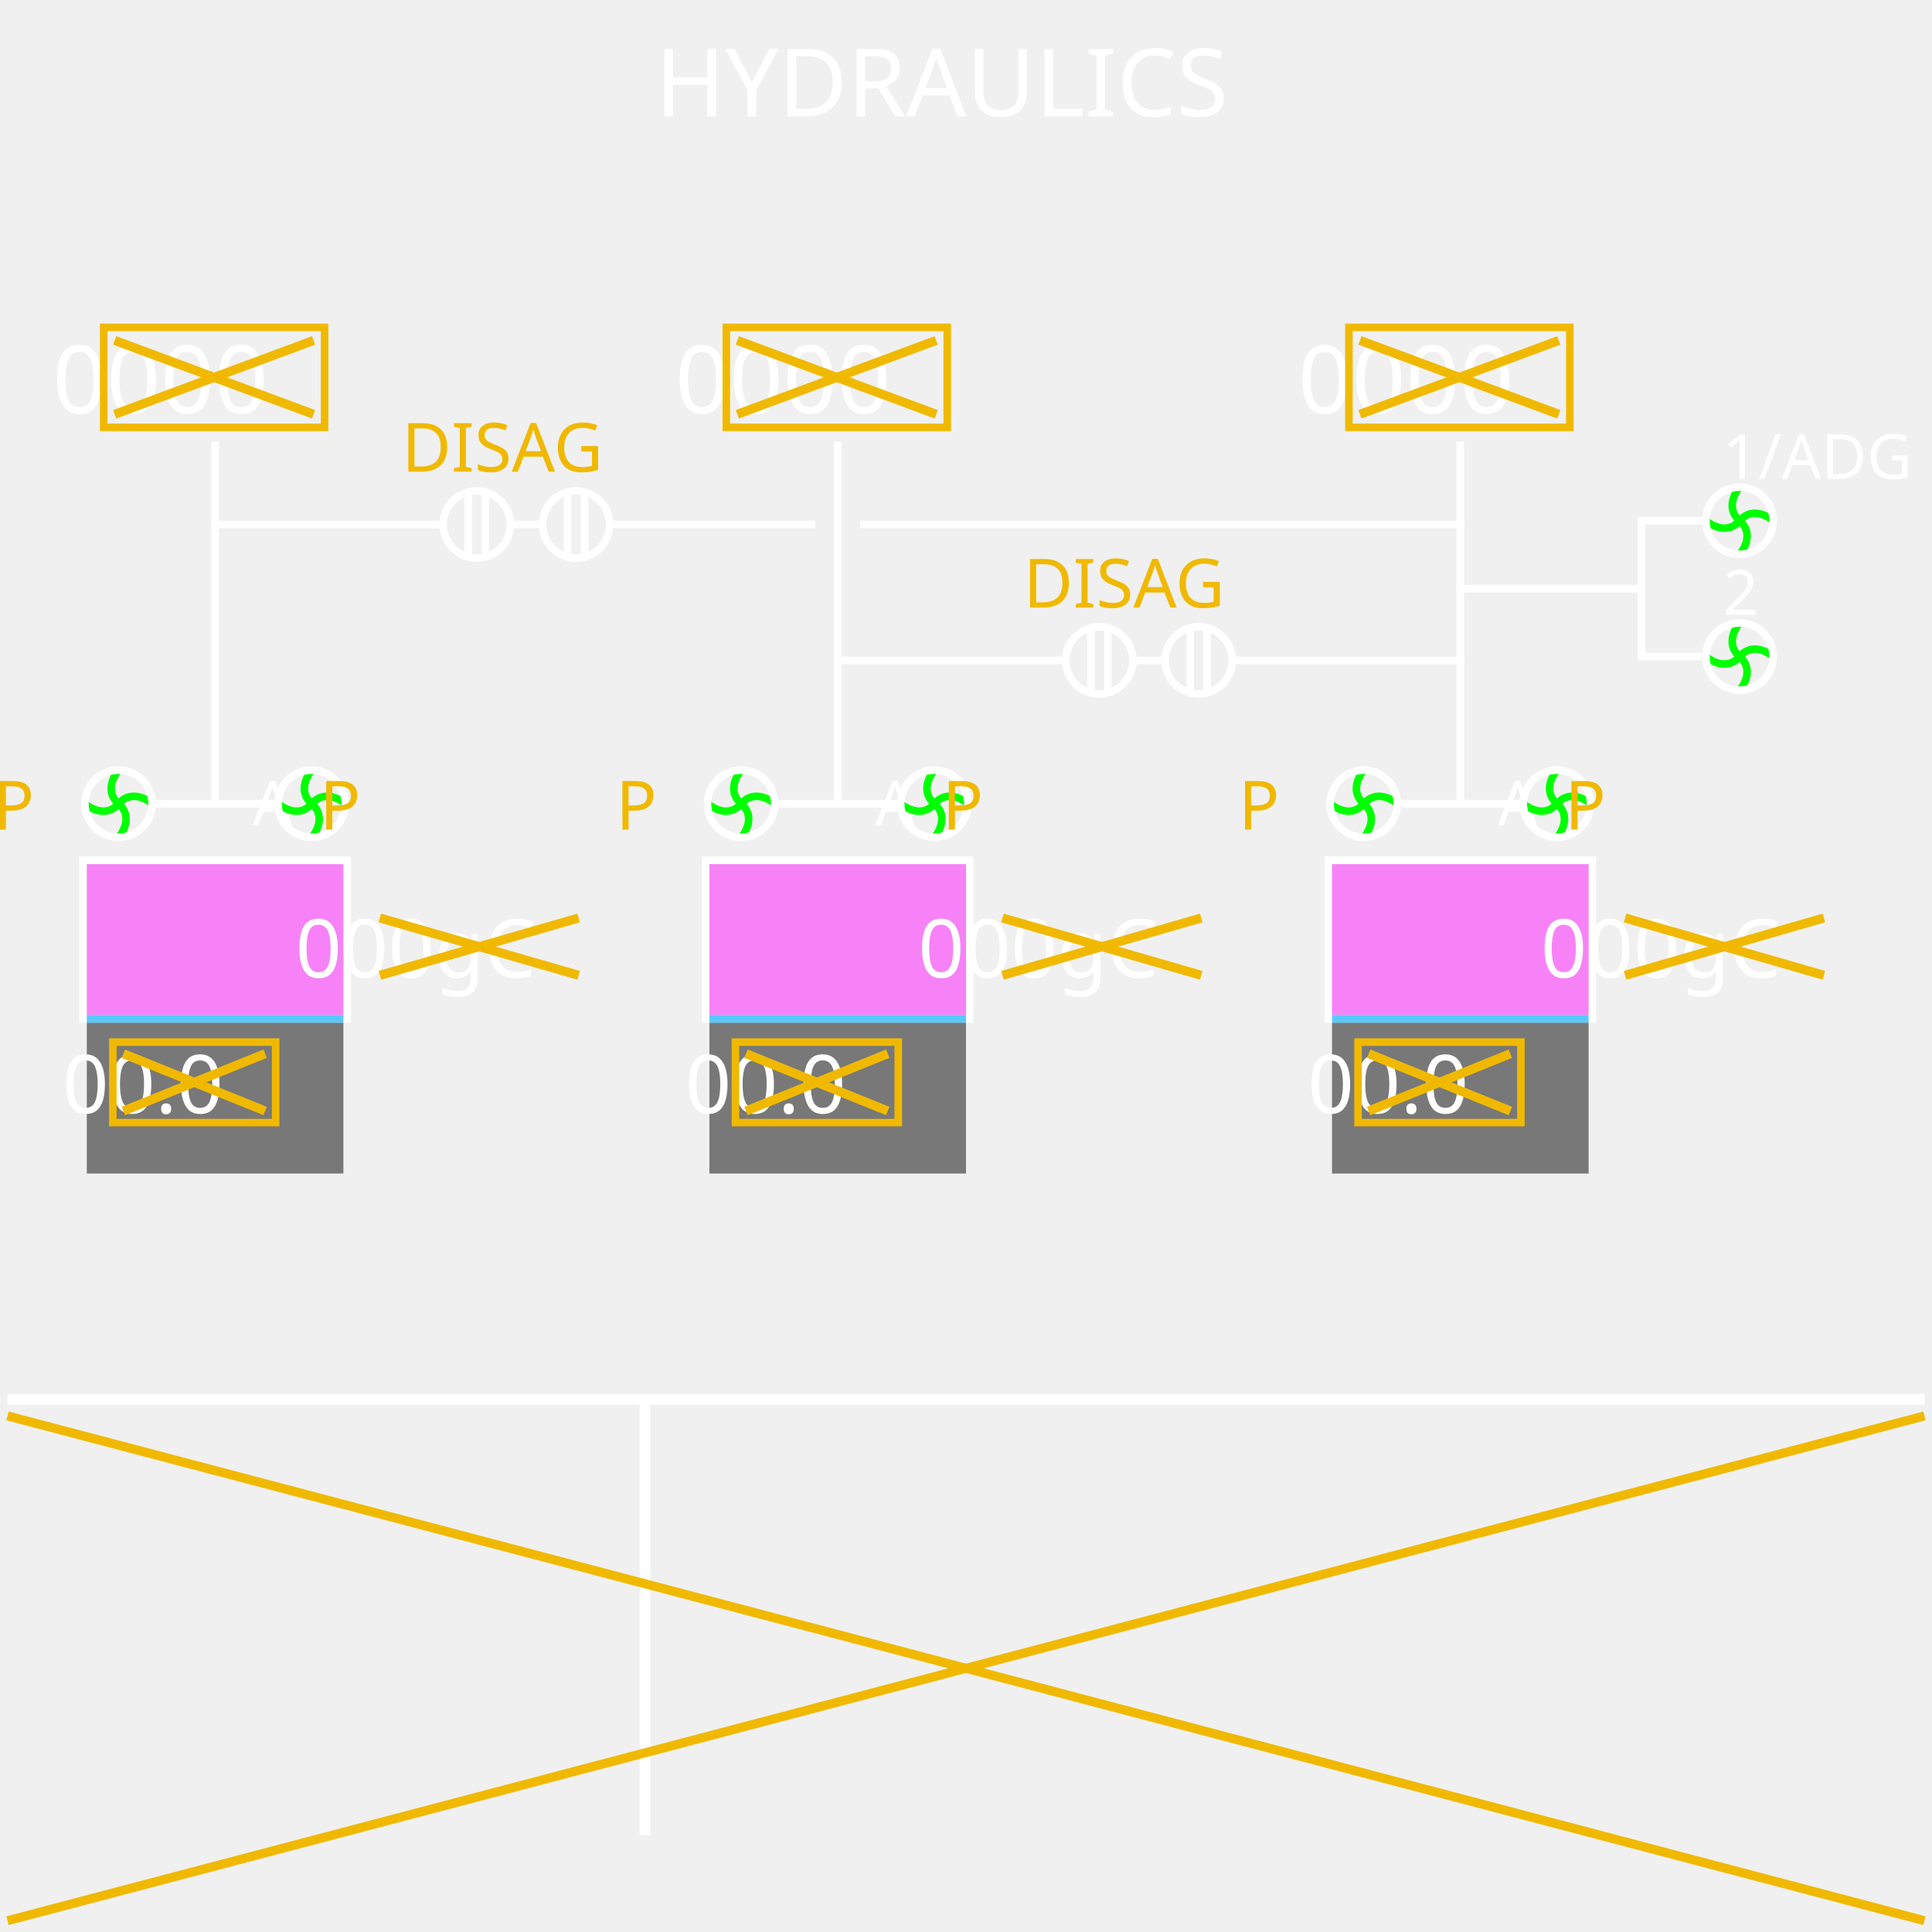
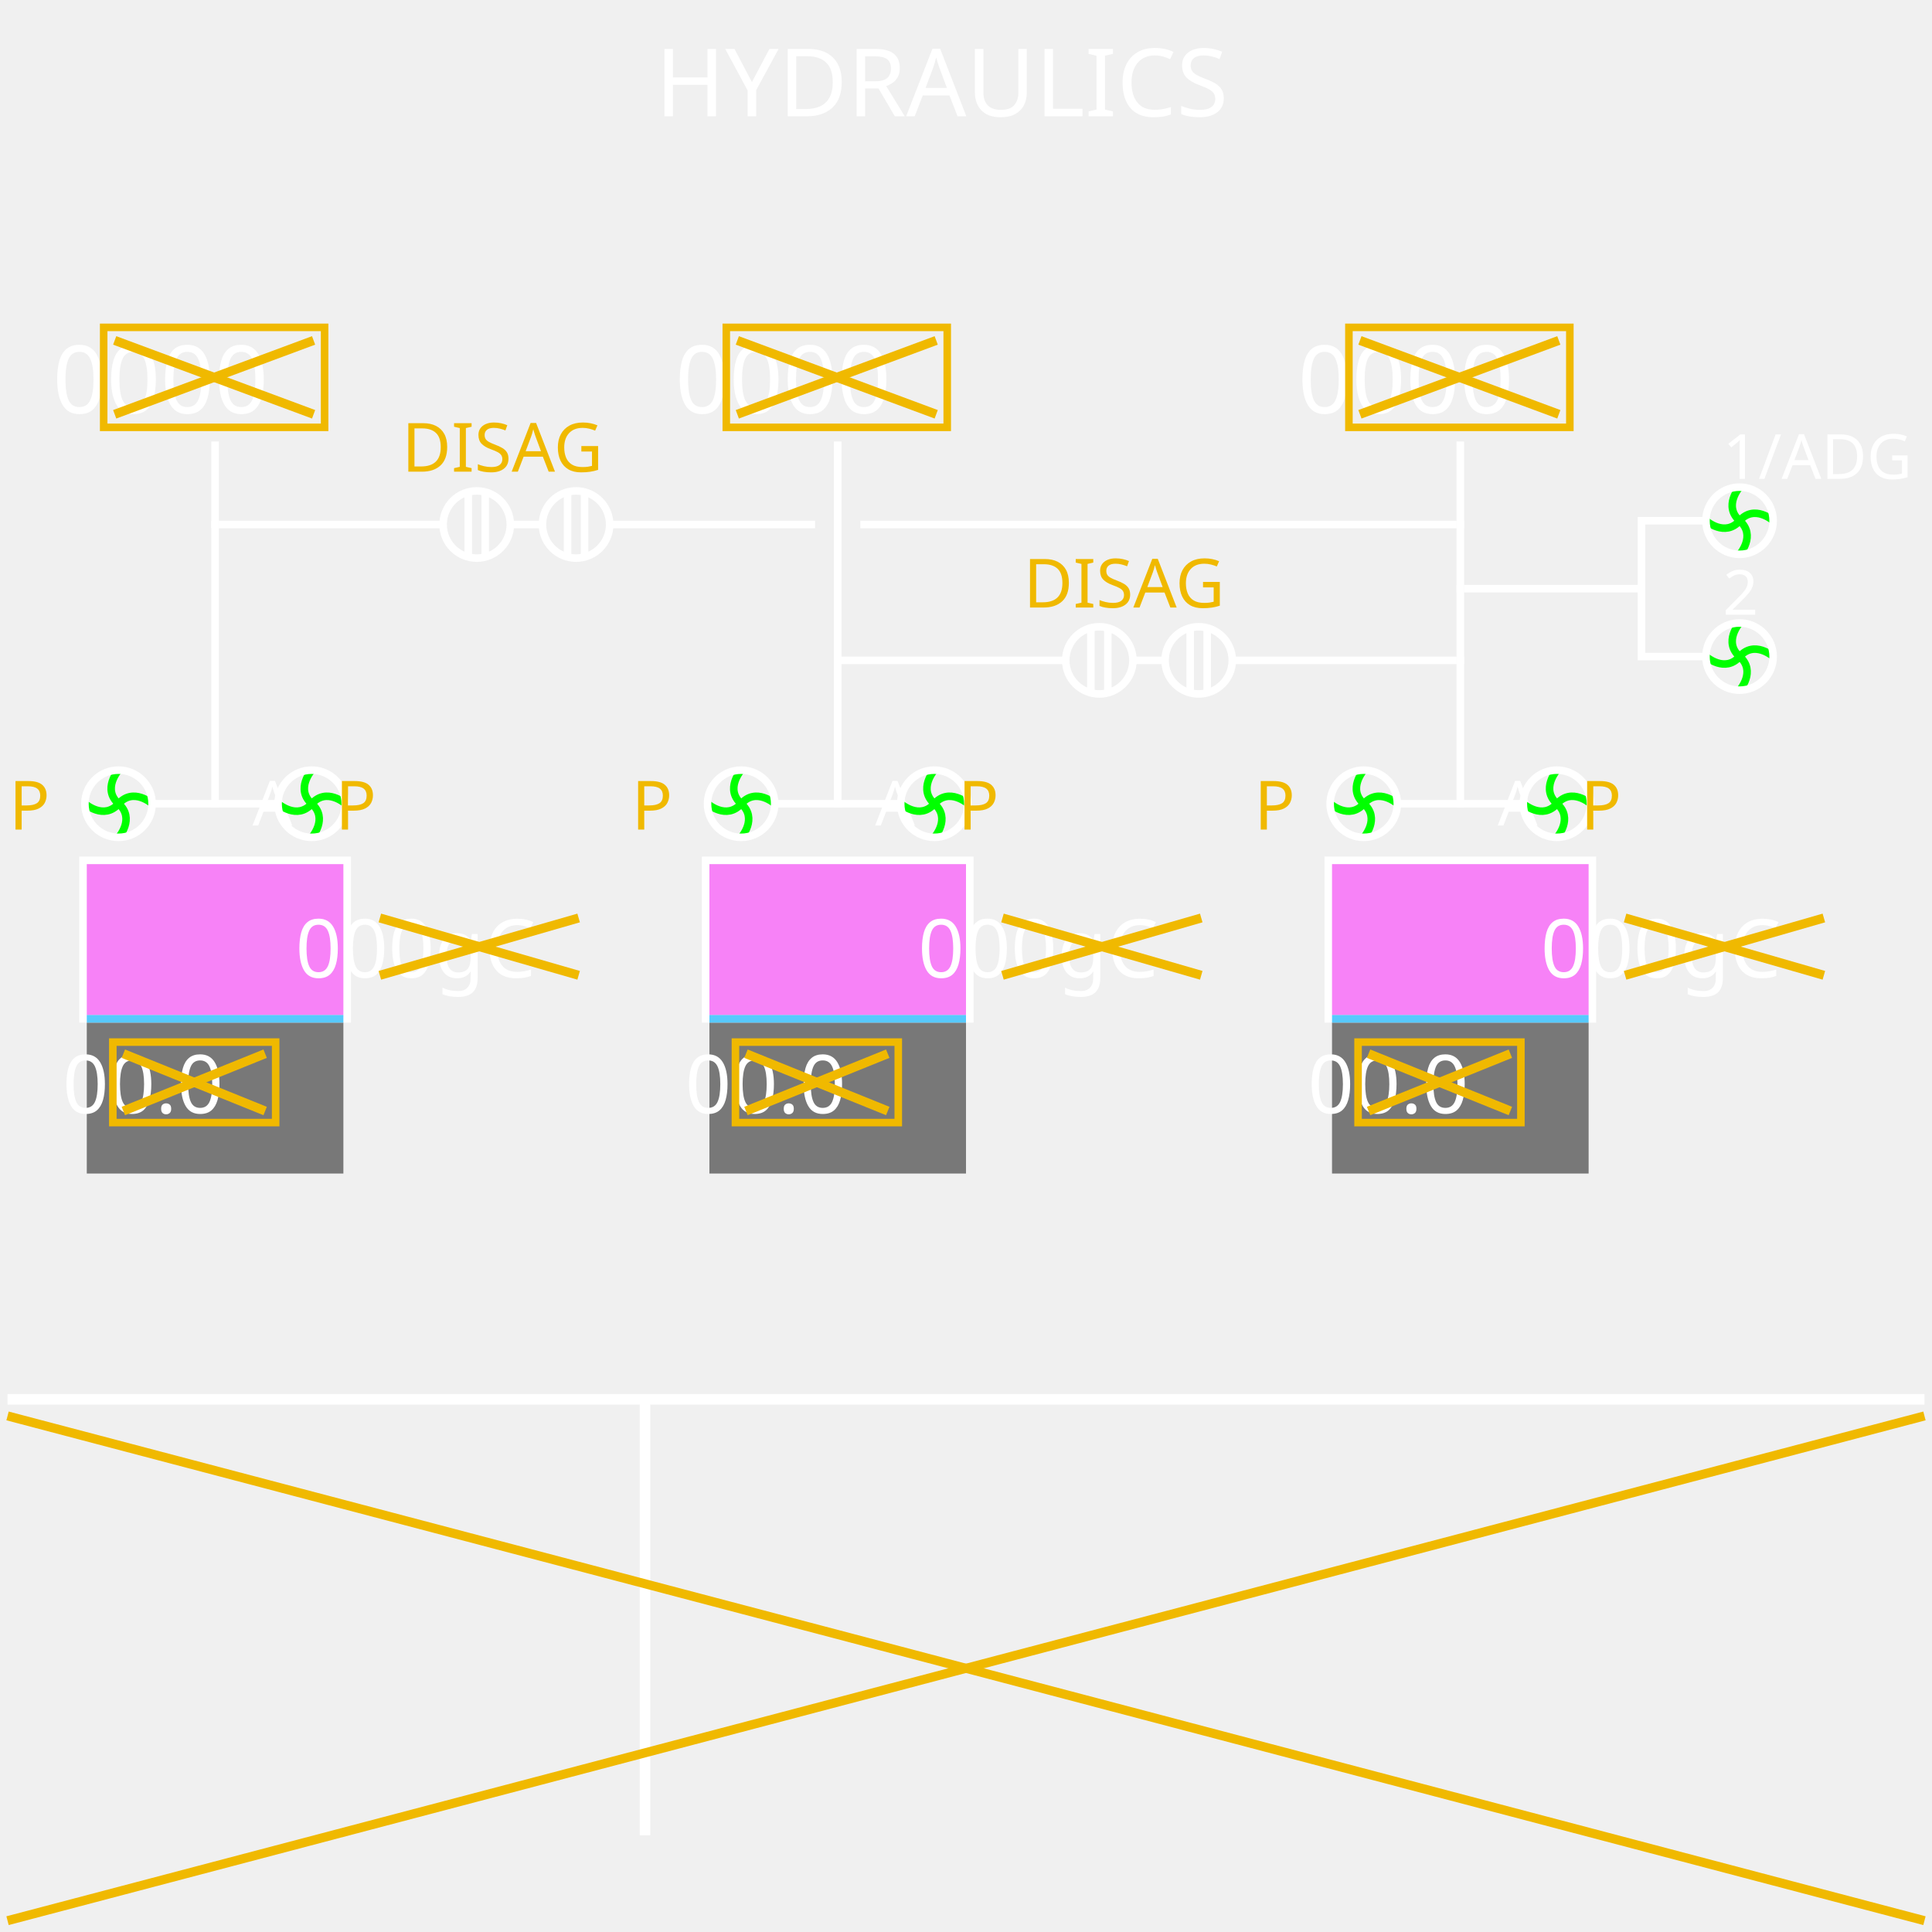
<svg xmlns="http://www.w3.org/2000/svg" width="1024pt" height="1024pt" viewBox="0 0 1024 1024" version="1.1" id="svg2">
  <defs id="defs373">
    <pattern y="0" x="0" height="6" width="6" patternUnits="userSpaceOnUse" id="EMFhbasepattern" />
  </defs>
  <path style="opacity:1;fill:#787878;fill-opacity:1;stroke:none;stroke-width:4;stroke-linecap:square;stroke-miterlimit:4;stroke-dasharray:none;stroke-opacity:1" d="m 46,538 136,0 0,84 -136,0 z" id="Sys1_qty_bar" />
  <path id="Sys2_qty_bar" d="m 376,538 136,0 0,84 -136,0 z" style="opacity:1;fill:#787878;fill-opacity:1;stroke:none;stroke-width:4;stroke-linecap:square;stroke-miterlimit:4;stroke-dasharray:none;stroke-opacity:1" />
  <path style="opacity:1;fill:#787878;fill-opacity:1;stroke:none;stroke-width:4;stroke-linecap:square;stroke-miterlimit:4;stroke-dasharray:none;stroke-opacity:1" d="m 706,538 136,0 0,84 -136,0 z" id="Sys3_qty_bar" />
  <text xml:space="preserve" style="font-style:normal;font-weight:normal;font-size:32px;line-height:125%;font-family:sans-serif;text-align:center;letter-spacing:0px;word-spacing:0px;text-anchor:middle;fill:#000000;fill-opacity:1;stroke:none;stroke-width:1px;stroke-linecap:butt;stroke-linejoin:miter;stroke-opacity:1" x="511.634" y="61.639" id="text4141">
    <tspan id="tspan4143" x="511.634" y="61.639" style="font-style:normal;font-variant:normal;font-weight:normal;font-stretch:normal;font-size:50px;font-family:MD11DU;-inkscape-font-specification:MD11DU;text-align:center;text-anchor:middle;fill:#ffffff">HYDRAULICS</tspan>
  </text>
  <g id="g4315">
    <rect y="741.088" x="6.215" height="1.17" width="1011.57" id="rect4387" style="color:#000000;clip-rule:nonzero;display:inline;overflow:visible;visibility:visible;opacity:1;isolation:auto;mix-blend-mode:normal;color-interpolation:sRGB;color-interpolation-filters:linearRGB;solid-color:#000000;solid-opacity:1;fill:#ffffff;fill-opacity:1;fill-rule:nonzero;stroke:#ffffff;stroke-width:4.43;stroke-linecap:butt;stroke-linejoin:miter;stroke-miterlimit:4;stroke-dasharray:none;stroke-dashoffset:0;stroke-opacity:1;color-rendering:auto;image-rendering:auto;shape-rendering:auto;text-rendering:auto;enable-background:accumulate" />
    <rect transform="matrix(0,1,-1,0,0,0)" style="color:#000000;clip-rule:nonzero;display:inline;overflow:visible;visibility:visible;opacity:1;isolation:auto;mix-blend-mode:normal;color-interpolation:sRGB;color-interpolation-filters:linearRGB;solid-color:#000000;solid-opacity:1;fill:#ffffff;fill-opacity:1;fill-rule:nonzero;stroke:#ffffff;stroke-width:4.577;stroke-linecap:butt;stroke-linejoin:miter;stroke-miterlimit:4;stroke-dasharray:none;stroke-dashoffset:0;stroke-opacity:1;color-rendering:auto;image-rendering:auto;shape-rendering:auto;text-rendering:auto;enable-background:accumulate" id="rect4389" width="226.415" height="1.023" x="744.048" y="-342.387" />
  </g>
  <g style="stroke-width:1.332;stroke-miterlimit:4;stroke-dasharray:none" transform="matrix(0,3.602742,-3.602742,0,2680.001,-2561.449)" id="Alert_error">
    <path style="fill:none;fill-opacity:1;stroke:#f0b900;stroke-width:1.332;stroke-linecap:butt;stroke-linejoin:miter;stroke-miterlimit:4;stroke-dasharray:none;stroke-opacity:1" d="M 993.535,742.768 919.278,460.76" id="path4573-1" />
    <path id="path4575-8" d="M 919.278,742.768 993.535,460.76" style="fill:none;fill-opacity:1;stroke:#f0b900;stroke-width:1.332;stroke-linecap:butt;stroke-linejoin:miter;stroke-miterlimit:4;stroke-dasharray:none;stroke-opacity:1" />
  </g>
  <text id="Sys1_psi" y="219" x="167.211" style="font-style:normal;font-weight:normal;font-size:32px;line-height:125%;font-family:sans-serif;text-align:end;letter-spacing:0px;word-spacing:0px;text-anchor:end;fill:#000000;fill-opacity:1;stroke:none;stroke-width:1px;stroke-linecap:butt;stroke-linejoin:miter;stroke-opacity:1" xml:space="preserve">
    <tspan style="font-style:normal;font-variant:normal;font-weight:normal;font-stretch:normal;font-size:50px;font-family:MD11DU;-inkscape-font-specification:MD11DU;text-align:end;text-anchor:end;fill:#ffffff" y="219" x="167.211" id="tspan4364">0000</tspan>
  </text>
  <g id="Sys1_psi_error" transform="matrix(0,2.512933,-2.512933,0,1597.129,-2187.673)" style="stroke-width:1.91;stroke-miterlimit:4;stroke-dasharray:none">
    <path id="path4280" d="M 957.947,611.372 942.366,569.422" style="fill:none;fill-opacity:1;stroke:#f0b900;stroke-width:1.91;stroke-linecap:butt;stroke-linejoin:miter;stroke-miterlimit:4;stroke-dasharray:none;stroke-opacity:1" />
    <path style="fill:none;fill-opacity:1;stroke:#f0b900;stroke-width:1.91;stroke-linecap:butt;stroke-linejoin:miter;stroke-miterlimit:4;stroke-dasharray:none;stroke-opacity:1" d="m 942.366,611.372 15.581,-41.95" id="path4282" />
  </g>
  <path style="opacity:1;fill:none;fill-opacity:0;stroke:#f0b900;stroke-width:4;stroke-linecap:square;stroke-miterlimit:4;stroke-dasharray:none;stroke-opacity:1" d="m 54.95,173.512 117.1,0 0,52.988 -117.1,0 z" id="Sys1_psi_box" />
  <path id="Sys1PumpL_line" d="m 82,426 32,0" style="fill:none;fill-rule:evenodd;stroke:#ffffff;stroke-width:4;stroke-linecap:square;stroke-linejoin:miter;stroke-miterlimit:4;stroke-dasharray:none;stroke-opacity:1" />
  <path style="fill:none;fill-rule:evenodd;stroke:#ffffff;stroke-width:4;stroke-linecap:square;stroke-linejoin:miter;stroke-miterlimit:4;stroke-dasharray:none;stroke-opacity:1" d="m 114,426 32,0" id="Sys1PumpR_line" />
  <path style="fill:none;fill-rule:evenodd;stroke:#ffffff;stroke-width:4;stroke-linecap:square;stroke-linejoin:miter;stroke-miterlimit:4;stroke-dasharray:none;stroke-opacity:1" d="m 114,278 0,148" id="Sys1_line2" />
  <path id="Sys1_line" d="m 114,236 0,42" style="fill:none;fill-rule:evenodd;stroke:#ffffff;stroke-width:4;stroke-linecap:square;stroke-linejoin:miter;stroke-miterlimit:4;stroke-dasharray:none;stroke-opacity:1" />
  <g id="g4293" transform="translate(1,0)">
    <path d="m 79.675,426 c 0,0 -10.032,-8.901 -17.808,0 -7.777,8.901 -17.808,0 -17.808,0 m 17.808,-17.808 c 0,0 -8.901,10.032 0,17.808 8.901,7.777 0,17.808 0,17.808" style="fill:none;fill-rule:evenodd;stroke:#00ff00;stroke-width:4;stroke-linecap:butt;stroke-linejoin:miter;stroke-miterlimit:4;stroke-dasharray:none;stroke-opacity:1" id="Sys1PumpL_imp" />
    <path id="Sys1PumpL_circle" d="m 79.617,426 c 10e-7,9.835 -7.973,17.808 -17.808,17.808 -9.835,0 -17.809,-7.973 -17.809,-17.808 -10e-7,-9.835 7.973,-17.809 17.809,-17.809 9.835,0 17.808,7.973 17.808,17.809 z" style="opacity:1;fill:none;fill-opacity:1;stroke:#ffffff;stroke-width:4;stroke-linecap:square;stroke-miterlimit:4;stroke-dasharray:none;stroke-opacity:1" />
  </g>
  <g id="g4285" transform="translate(1,0)">
    <text xml:space="preserve" style="font-style:normal;font-weight:normal;font-size:32px;line-height:125%;font-family:sans-serif;text-align:center;letter-spacing:0px;word-spacing:0px;text-anchor:middle;fill:#000000;fill-opacity:1;stroke:none;stroke-width:1px;stroke-linecap:butt;stroke-linejoin:miter;stroke-opacity:1" x="164.189" y="437.536" id="Sys1PumpR_auto">
      <tspan id="tspan4423" x="164.189" y="437.536" style="font-style:normal;font-variant:normal;font-weight:normal;font-stretch:normal;font-size:33px;font-family:MD11DU;-inkscape-font-specification:MD11DU;text-align:center;text-anchor:middle;fill:#ffffff">A</tspan>
    </text>
    <path id="Sys1PumpR_imp" style="fill:none;fill-rule:evenodd;stroke:#00ff00;stroke-width:4;stroke-linecap:butt;stroke-linejoin:miter;stroke-miterlimit:4;stroke-dasharray:none;stroke-opacity:1" d="m 182.058,426 c 0,0 -10.032,-8.901 -17.808,0 -7.777,8.901 -17.808,0 -17.808,0 m 17.808,-17.808 c 0,0 -8.901,10.032 0,17.808 8.901,7.777 0,17.808 0,17.808" />
    <path style="opacity:1;fill:none;fill-opacity:1;stroke:#ffffff;stroke-width:4;stroke-linecap:square;stroke-miterlimit:4;stroke-dasharray:none;stroke-opacity:1" d="m 182,426 c 0,9.835 -7.973,17.808 -17.808,17.808 -9.835,0 -17.808,-7.973 -17.808,-17.808 0,-9.835 7.973,-17.809 17.808,-17.809 9.835,0 17.808,7.973 17.808,17.809 z" id="Sys1PumpR_circle" />
  </g>
-   <g id="g4294" transform="translate(1,0)">
-     <text xml:space="preserve" style="font-style:normal;font-weight:normal;font-size:32px;line-height:125%;font-family:sans-serif;text-align:center;letter-spacing:0px;word-spacing:0px;text-anchor:middle;fill:#f0b900;fill-opacity:1;stroke:none;stroke-width:1px;stroke-linecap:butt;stroke-linejoin:miter;stroke-opacity:1" x="27.104" y="439.684" id="Sys1PumpL_p">
-       <tspan id="tspan4271" x="27.104" y="439.684" style="font-style:normal;font-variant:normal;font-weight:normal;font-stretch:normal;font-size:36px;font-family:MD11DU;-inkscape-font-specification:MD11DU;text-align:center;text-anchor:middle;fill:#f0b900;fill-opacity:1">P</tspan>
-     </text>
-     <text id="Sys1PumpR_p" y="439.684" x="200.104" style="font-style:normal;font-weight:normal;font-size:32px;line-height:125%;font-family:sans-serif;text-align:center;letter-spacing:0px;word-spacing:0px;text-anchor:middle;fill:#f0b900;fill-opacity:1;stroke:none;stroke-width:1px;stroke-linecap:butt;stroke-linejoin:miter;stroke-opacity:1" xml:space="preserve">
-       <tspan style="font-style:normal;font-variant:normal;font-weight:normal;font-stretch:normal;font-size:36px;font-family:MD11DU;-inkscape-font-specification:MD11DU;text-align:center;text-anchor:middle;fill:#f0b900;fill-opacity:1" y="439.684" x="200.104" id="tspan4275">P</tspan>
-     </text>
-   </g>
+   <text id="Sys1PumpL_p" y="439.684" x="28.104" style="font-style:normal;font-weight:normal;font-size:32px;line-height:125%;font-family:sans-serif;text-align:center;letter-spacing:0px;word-spacing:0px;text-anchor:middle;fill:#f0b900;fill-opacity:1;stroke:none;stroke-width:1px;stroke-linecap:butt;stroke-linejoin:miter;stroke-opacity:1" xml:space="preserve">
+     <tspan style="font-style:normal;font-variant:normal;font-weight:normal;font-stretch:normal;font-size:36px;font-family:MD11DU;-inkscape-font-specification:MD11DU;text-align:center;text-anchor:middle;fill:#f0b900;fill-opacity:1" y="439.684" x="28.104" id="tspan4271">P</tspan>
+   </text>
+   <text xml:space="preserve" style="font-style:normal;font-weight:normal;font-size:32px;line-height:125%;font-family:sans-serif;text-align:center;letter-spacing:0px;word-spacing:0px;text-anchor:middle;fill:#f0b900;fill-opacity:1;stroke:none;stroke-width:1px;stroke-linecap:butt;stroke-linejoin:miter;stroke-opacity:1" x="201.104" y="439.684" id="Sys1PumpR_p">
+     <tspan id="tspan4275" x="201.104" y="439.684" style="font-style:normal;font-variant:normal;font-weight:normal;font-stretch:normal;font-size:36px;font-family:MD11DU;-inkscape-font-specification:MD11DU;text-align:center;text-anchor:middle;fill:#f0b900;fill-opacity:1">P</tspan>
+   </text>
  <rect style="opacity:0.46;fill:#ff00ff;fill-opacity:1;stroke:none;stroke-width:0.934;stroke-linecap:butt;stroke-linejoin:miter;stroke-miterlimit:4;stroke-dasharray:none;stroke-opacity:1" id="Sys1_qty_bar_clip" width="84" height="140" x="-540" y="44" transform="matrix(0,-1,1,0,0,0)" />
  <path style="opacity:1;fill:none;fill-opacity:1;stroke:#ffffff;stroke-width:4;stroke-linecap:square;stroke-miterlimit:4;stroke-dasharray:none;stroke-opacity:1" d="m 44,456 140,0 0,84 -140,0 z" id="Sys1_qty_bar_box" />
  <path style="fill:none;fill-rule:evenodd;stroke:#57c9fd;stroke-width:4;stroke-linecap:butt;stroke-linejoin:miter;stroke-miterlimit:4;stroke-dasharray:none;stroke-opacity:1" d="m 46,540 136,0" id="Sys1_qty_line" />
  <text xml:space="preserve" style="font-style:normal;font-weight:normal;font-size:32px;line-height:125%;font-family:sans-serif;text-align:end;letter-spacing:0px;word-spacing:0px;text-anchor:end;fill:#000000;fill-opacity:1;stroke:none;stroke-width:1px;stroke-linecap:butt;stroke-linejoin:miter;stroke-opacity:1" x="143.391" y="590" id="Sys1_qty">
    <tspan id="tspan4490" x="143.391" y="590" style="font-style:normal;font-variant:normal;font-weight:normal;font-stretch:normal;font-size:43px;font-family:MD11DU;-inkscape-font-specification:MD11DU;text-align:end;text-anchor:end;fill:#ffffff">00.0</tspan>
  </text>
  <g style="stroke-width:1.91;stroke-miterlimit:4;stroke-dasharray:none" transform="matrix(0,2.512933,-2.512933,0,1586.581,-1814.014)" id="Sys1_qty_error">
    <path style="fill:none;fill-opacity:1;stroke:#f0b900;stroke-width:1.91;stroke-linecap:butt;stroke-linejoin:miter;stroke-miterlimit:4;stroke-dasharray:none;stroke-opacity:1" d="M 956.202,605.35 944.11,575.444" id="path4571" />
    <path id="path4574" d="m 944.11,605.35 12.092,-29.906" style="fill:none;fill-opacity:1;stroke:#f0b900;stroke-width:1.91;stroke-linecap:butt;stroke-linejoin:miter;stroke-miterlimit:4;stroke-dasharray:none;stroke-opacity:1" />
  </g>
  <path id="Sys1_qty_box" d="m 59.802,552.33 86.3,0 0,42.67 -86.3,0 z" style="opacity:1;fill:none;fill-opacity:0;stroke:#f0b900;stroke-width:4;stroke-linecap:square;stroke-miterlimit:4;stroke-dasharray:none;stroke-opacity:1" />
  <text id="Sys1_temp" y="518.078" x="308.937" style="font-style:normal;font-weight:normal;font-size:32px;line-height:125%;font-family:sans-serif;text-align:end;letter-spacing:0px;word-spacing:0px;text-anchor:end;fill:#000000;fill-opacity:1;stroke:none;stroke-width:1px;stroke-linecap:butt;stroke-linejoin:miter;stroke-opacity:1" xml:space="preserve">
    <tspan style="font-style:normal;font-variant:normal;font-weight:normal;font-stretch:normal;font-size:43px;font-family:MD11DU;-inkscape-font-specification:MD11DU;text-align:end;text-anchor:end;fill:#ffffff" y="518.078" x="308.937" id="tspan4513">000gC</tspan>
  </text>
  <g id="Sys1_temp_error" transform="matrix(0,2.512933,-2.512933,0,1722.539,-1885.941)" style="stroke-width:1.91;stroke-miterlimit:4;stroke-dasharray:none">
    <path id="path4262" d="M 956.202,605.35 944.11,563.426" style="fill:none;fill-opacity:1;stroke:#f0b900;stroke-width:1.91;stroke-linecap:butt;stroke-linejoin:miter;stroke-miterlimit:4;stroke-dasharray:none;stroke-opacity:1" />
    <path style="fill:none;fill-opacity:1;stroke:#f0b900;stroke-width:1.91;stroke-linecap:butt;stroke-linejoin:miter;stroke-miterlimit:4;stroke-dasharray:none;stroke-opacity:1" d="m 944.11,605.35 12.092,-41.924" id="path4264" />
  </g>
  <text xml:space="preserve" style="font-style:normal;font-weight:normal;font-size:32px;line-height:125%;font-family:sans-serif;text-align:end;letter-spacing:0px;word-spacing:0px;text-anchor:end;fill:#000000;fill-opacity:1;stroke:none;stroke-width:1px;stroke-linecap:butt;stroke-linejoin:miter;stroke-opacity:1" x="497.211" y="219" id="Sys2_psi">
    <tspan id="tspan4167" x="497.211" y="219" style="font-style:normal;font-variant:normal;font-weight:normal;font-stretch:normal;font-size:50px;font-family:MD11DU;-inkscape-font-specification:MD11DU;text-align:end;text-anchor:end;fill:#ffffff">0000</tspan>
  </text>
  <g style="stroke-width:1.91;stroke-miterlimit:4;stroke-dasharray:none" transform="matrix(0,2.512933,-2.512933,0,1927.129,-2187.673)" id="Sys2_psi_error">
    <path style="fill:none;fill-opacity:1;stroke:#f0b900;stroke-width:1.91;stroke-linecap:butt;stroke-linejoin:miter;stroke-miterlimit:4;stroke-dasharray:none;stroke-opacity:1" d="M 957.947,611.372 942.366,569.422" id="path4286" />
    <path id="path4288" d="m 942.366,611.372 15.581,-41.95" style="fill:none;fill-opacity:1;stroke:#f0b900;stroke-width:1.91;stroke-linecap:butt;stroke-linejoin:miter;stroke-miterlimit:4;stroke-dasharray:none;stroke-opacity:1" />
  </g>
  <path id="Sys2_psi_box" d="m 384.95,173.512 117.1,0 0,52.988 -117.1,0 z" style="opacity:1;fill:none;fill-opacity:0;stroke:#f0b900;stroke-width:4;stroke-linecap:square;stroke-miterlimit:4;stroke-dasharray:none;stroke-opacity:1" />
  <path style="fill:none;fill-rule:evenodd;stroke:#ffffff;stroke-width:4;stroke-linecap:square;stroke-linejoin:miter;stroke-miterlimit:4;stroke-dasharray:none;stroke-opacity:1" d="m 412,426 32,0" id="Sys2PumpL_line" />
  <path id="Sys2PumpR_line" d="m 444,426 32,0" style="fill:none;fill-rule:evenodd;stroke:#ffffff;stroke-width:4;stroke-linecap:square;stroke-linejoin:miter;stroke-miterlimit:4;stroke-dasharray:none;stroke-opacity:1" />
  <path style="fill:none;fill-rule:evenodd;stroke:#ffffff;stroke-width:4;stroke-linecap:square;stroke-linejoin:miter;stroke-miterlimit:4;stroke-dasharray:none;stroke-opacity:1" d="m 444,350 0,76" id="Sys2_line2" />
  <path id="Sys2_line" d="m 444,350 0,-114" style="fill:none;fill-rule:evenodd;stroke:#ffffff;stroke-width:4;stroke-linecap:square;stroke-linejoin:miter;stroke-miterlimit:4;stroke-dasharray:none;stroke-opacity:1" />
  <g id="g4277" transform="translate(2,0)">
    <path id="Sys2PumpL_imp" style="fill:none;fill-rule:evenodd;stroke:#00ff00;stroke-width:4;stroke-linecap:butt;stroke-linejoin:miter;stroke-miterlimit:4;stroke-dasharray:none;stroke-opacity:1" d="m 408.675,426 c 0,0 -10.032,-8.901 -17.808,0 -7.777,8.901 -17.808,0 -17.808,0 m 17.808,-17.808 c 0,0 -8.901,10.032 0,17.808 8.901,7.777 0,17.808 0,17.808" />
    <path style="opacity:1;fill:none;fill-opacity:1;stroke:#ffffff;stroke-width:4;stroke-linecap:square;stroke-miterlimit:4;stroke-dasharray:none;stroke-opacity:1" d="m 408.617,426 c 0,9.835 -7.973,17.808 -17.808,17.808 -9.835,0 -17.809,-7.973 -17.809,-17.808 0,-9.835 7.973,-17.809 17.809,-17.809 9.835,0 17.808,7.973 17.808,17.809 z" id="Sys2PumpL_circle" />
  </g>
  <g id="g4269" transform="translate(2,0)">
    <text id="Sys2PumpR_auto" y="437.536" x="493.189" style="font-style:normal;font-weight:normal;font-size:32px;line-height:125%;font-family:sans-serif;text-align:center;letter-spacing:0px;word-spacing:0px;text-anchor:middle;fill:#000000;fill-opacity:1;stroke:none;stroke-width:1px;stroke-linecap:butt;stroke-linejoin:miter;stroke-opacity:1" xml:space="preserve">
      <tspan style="font-style:normal;font-variant:normal;font-weight:normal;font-stretch:normal;font-size:33px;font-family:MD11DU;-inkscape-font-specification:MD11DU;text-align:center;text-anchor:middle;fill:#ffffff" y="437.536" x="493.189" id="tspan4183">A</tspan>
    </text>
    <path d="m 511.058,426 c 0,0 -10.032,-8.901 -17.808,0 -7.777,8.901 -17.808,0 -17.808,0 m 17.808,-17.808 c 0,0 -8.901,10.032 0,17.808 8.901,7.777 0,17.808 0,17.808" style="fill:none;fill-rule:evenodd;stroke:#00ff00;stroke-width:4;stroke-linecap:butt;stroke-linejoin:miter;stroke-miterlimit:4;stroke-dasharray:none;stroke-opacity:1" id="Sys2PumpR_imp" />
    <path id="Sys2PumpR_circle" d="m 511,426 c 0,9.835 -7.973,17.808 -17.808,17.808 -9.835,0 -17.808,-7.973 -17.808,-17.808 0,-9.835 7.973,-17.809 17.808,-17.809 9.835,0 17.808,7.973 17.808,17.809 z" style="opacity:1;fill:none;fill-opacity:1;stroke:#ffffff;stroke-width:4;stroke-linecap:square;stroke-miterlimit:4;stroke-dasharray:none;stroke-opacity:1" />
  </g>
-   <g id="g4300" transform="translate(2,0)">
-     <text id="Sys2PumpL_p" y="439.684" x="356.104" style="font-style:normal;font-weight:normal;font-size:32px;line-height:125%;font-family:sans-serif;text-align:center;letter-spacing:0px;word-spacing:0px;text-anchor:middle;fill:#f0b900;fill-opacity:1;stroke:none;stroke-width:1px;stroke-linecap:butt;stroke-linejoin:miter;stroke-opacity:1" xml:space="preserve">
-       <tspan style="font-style:normal;font-variant:normal;font-weight:normal;font-stretch:normal;font-size:36px;font-family:MD11DU;-inkscape-font-specification:MD11DU;text-align:center;text-anchor:middle;fill:#f0b900;fill-opacity:1" y="439.684" x="356.104" id="tspan4279">P</tspan>
-     </text>
-     <text xml:space="preserve" style="font-style:normal;font-weight:normal;font-size:32px;line-height:125%;font-family:sans-serif;text-align:center;letter-spacing:0px;word-spacing:0px;text-anchor:middle;fill:#f0b900;fill-opacity:1;stroke:none;stroke-width:1px;stroke-linecap:butt;stroke-linejoin:miter;stroke-opacity:1" x="529.104" y="439.684" id="Sys2PumpR_p">
-       <tspan id="tspan4283" x="529.104" y="439.684" style="font-style:normal;font-variant:normal;font-weight:normal;font-stretch:normal;font-size:36px;font-family:MD11DU;-inkscape-font-specification:MD11DU;text-align:center;text-anchor:middle;fill:#f0b900;fill-opacity:1">P</tspan>
-     </text>
-   </g>
+   <text xml:space="preserve" style="font-style:normal;font-weight:normal;font-size:32px;line-height:125%;font-family:sans-serif;text-align:center;letter-spacing:0px;word-spacing:0px;text-anchor:middle;fill:#f0b900;fill-opacity:1;stroke:none;stroke-width:1px;stroke-linecap:butt;stroke-linejoin:miter;stroke-opacity:1" x="358.104" y="439.684" id="Sys2PumpL_p">
+     <tspan id="tspan4279" x="358.104" y="439.684" style="font-style:normal;font-variant:normal;font-weight:normal;font-stretch:normal;font-size:36px;font-family:MD11DU;-inkscape-font-specification:MD11DU;text-align:center;text-anchor:middle;fill:#f0b900;fill-opacity:1">P</tspan>
+   </text>
+   <text id="Sys2PumpR_p" y="439.684" x="531.104" style="font-style:normal;font-weight:normal;font-size:32px;line-height:125%;font-family:sans-serif;text-align:center;letter-spacing:0px;word-spacing:0px;text-anchor:middle;fill:#f0b900;fill-opacity:1;stroke:none;stroke-width:1px;stroke-linecap:butt;stroke-linejoin:miter;stroke-opacity:1" xml:space="preserve">
+     <tspan style="font-style:normal;font-variant:normal;font-weight:normal;font-stretch:normal;font-size:36px;font-family:MD11DU;-inkscape-font-specification:MD11DU;text-align:center;text-anchor:middle;fill:#f0b900;fill-opacity:1" y="439.684" x="531.104" id="tspan4283">P</tspan>
+   </text>
  <rect transform="matrix(0,-1,1,0,0,0)" y="374" x="-540" height="140" width="84" id="Sys2_qty_bar_clip" style="opacity:0.46;fill:#ff00ff;fill-opacity:1;stroke:none;stroke-width:0.934;stroke-linecap:butt;stroke-linejoin:miter;stroke-miterlimit:4;stroke-dasharray:none;stroke-opacity:1" />
  <path id="Sys2_qty_bar_box" d="m 374,456 140,0 0,84 -140,0 z" style="opacity:1;fill:none;fill-opacity:1;stroke:#ffffff;stroke-width:4;stroke-linecap:square;stroke-miterlimit:4;stroke-dasharray:none;stroke-opacity:1" />
  <path id="Sys2_qty_line" d="m 376,540 136,0" style="fill:none;fill-rule:evenodd;stroke:#57c9fd;stroke-width:4;stroke-linecap:butt;stroke-linejoin:miter;stroke-miterlimit:4;stroke-dasharray:none;stroke-opacity:1" />
  <text id="Sys2_qty" y="590" x="473.391" style="font-style:normal;font-weight:normal;font-size:32px;line-height:125%;font-family:sans-serif;text-align:end;letter-spacing:0px;word-spacing:0px;text-anchor:end;fill:#000000;fill-opacity:1;stroke:none;stroke-width:1px;stroke-linecap:butt;stroke-linejoin:miter;stroke-opacity:1" xml:space="preserve">
    <tspan style="font-style:normal;font-variant:normal;font-weight:normal;font-stretch:normal;font-size:43px;font-family:MD11DU;-inkscape-font-specification:MD11DU;text-align:end;text-anchor:end;fill:#ffffff" y="590" x="473.391" id="tspan4193">00.0</tspan>
  </text>
  <g id="Sys2_qty_error" transform="matrix(0,2.512933,-2.512933,0,1916.581,-1814.014)" style="stroke-width:1.91;stroke-miterlimit:4;stroke-dasharray:none">
    <path id="path4249" d="M 956.202,605.35 944.11,575.444" style="fill:none;fill-opacity:1;stroke:#f0b900;stroke-width:1.91;stroke-linecap:butt;stroke-linejoin:miter;stroke-miterlimit:4;stroke-dasharray:none;stroke-opacity:1" />
    <path style="fill:none;fill-opacity:1;stroke:#f0b900;stroke-width:1.91;stroke-linecap:butt;stroke-linejoin:miter;stroke-miterlimit:4;stroke-dasharray:none;stroke-opacity:1" d="m 944.11,605.35 12.092,-29.906" id="path4251" />
  </g>
  <path style="opacity:1;fill:none;fill-opacity:0;stroke:#f0b900;stroke-width:4;stroke-linecap:square;stroke-miterlimit:4;stroke-dasharray:none;stroke-opacity:1" d="m 389.802,552.33 86.3,0 0,42.67 -86.3,0 z" id="Sys2_qty_box" />
  <text xml:space="preserve" style="font-style:normal;font-weight:normal;font-size:32px;line-height:125%;font-family:sans-serif;text-align:end;letter-spacing:0px;word-spacing:0px;text-anchor:end;fill:#000000;fill-opacity:1;stroke:none;stroke-width:1px;stroke-linecap:butt;stroke-linejoin:miter;stroke-opacity:1" x="638.937" y="518.078" id="Sys2_temp">
    <tspan id="tspan4205" x="638.937" y="518.078" style="font-style:normal;font-variant:normal;font-weight:normal;font-stretch:normal;font-size:43px;font-family:MD11DU;-inkscape-font-specification:MD11DU;text-align:end;text-anchor:end;fill:#ffffff">000gC</tspan>
  </text>
  <g style="stroke-width:1.91;stroke-miterlimit:4;stroke-dasharray:none" transform="matrix(0,2.512933,-2.512933,0,2052.539,-1885.941)" id="Sys2_temp_error">
    <path style="fill:none;fill-opacity:1;stroke:#f0b900;stroke-width:1.91;stroke-linecap:butt;stroke-linejoin:miter;stroke-miterlimit:4;stroke-dasharray:none;stroke-opacity:1" d="M 956.202,605.35 944.11,563.426" id="path4268" />
    <path id="path4270" d="m 944.11,605.35 12.092,-41.924" style="fill:none;fill-opacity:1;stroke:#f0b900;stroke-width:1.91;stroke-linecap:butt;stroke-linejoin:miter;stroke-miterlimit:4;stroke-dasharray:none;stroke-opacity:1" />
  </g>
  <text id="Sys3_psi" y="219" x="827.211" style="font-style:normal;font-weight:normal;font-size:32px;line-height:125%;font-family:sans-serif;text-align:end;letter-spacing:0px;word-spacing:0px;text-anchor:end;fill:#000000;fill-opacity:1;stroke:none;stroke-width:1px;stroke-linecap:butt;stroke-linejoin:miter;stroke-opacity:1" xml:space="preserve">
    <tspan style="font-style:normal;font-variant:normal;font-weight:normal;font-stretch:normal;font-size:50px;font-family:MD11DU;-inkscape-font-specification:MD11DU;text-align:end;text-anchor:end;fill:#ffffff" y="219" x="827.211" id="tspan4209">0000</tspan>
  </text>
  <g id="Sys3_psi_error" transform="matrix(0,2.512933,-2.512933,0,2257.128,-2187.673)" style="stroke-width:1.91;stroke-miterlimit:4;stroke-dasharray:none">
    <path id="path4292" d="M 957.947,611.372 942.366,569.422" style="fill:none;fill-opacity:1;stroke:#f0b900;stroke-width:1.91;stroke-linecap:butt;stroke-linejoin:miter;stroke-miterlimit:4;stroke-dasharray:none;stroke-opacity:1" />
    <path style="fill:none;fill-opacity:1;stroke:#f0b900;stroke-width:1.91;stroke-linecap:butt;stroke-linejoin:miter;stroke-miterlimit:4;stroke-dasharray:none;stroke-opacity:1" d="m 942.366,611.372 15.581,-41.95" id="path4294" />
  </g>
  <path style="opacity:1;fill:none;fill-opacity:0;stroke:#f0b900;stroke-width:4;stroke-linecap:square;stroke-miterlimit:4;stroke-dasharray:none;stroke-opacity:1" d="m 714.95,173.512 117.1,0 0,52.988 -117.1,0 z" id="Sys3_psi_box" />
  <path id="Sys3PumpL_line" d="m 742,426 32,0" style="fill:none;fill-rule:evenodd;stroke:#ffffff;stroke-width:4;stroke-linecap:square;stroke-linejoin:miter;stroke-miterlimit:4;stroke-dasharray:none;stroke-opacity:1" />
  <path style="fill:none;fill-rule:evenodd;stroke:#ffffff;stroke-width:4;stroke-linecap:square;stroke-linejoin:miter;stroke-miterlimit:4;stroke-dasharray:none;stroke-opacity:1" d="m 774,426 32,0" id="Sys3PumpR_line" />
  <path style="fill:none;fill-rule:evenodd;stroke:#ffffff;stroke-width:4;stroke-linecap:square;stroke-linejoin:miter;stroke-miterlimit:4;stroke-dasharray:none;stroke-opacity:1" d="m 774,350 0,76" id="Sys3_line4" />
  <path id="Sys3_line3" d="m 774,312 0,38" style="fill:none;fill-rule:evenodd;stroke:#ffffff;stroke-width:4;stroke-linecap:square;stroke-linejoin:miter;stroke-miterlimit:4;stroke-dasharray:none;stroke-opacity:1" />
  <path id="Sys3_line2" d="m 774,312 0,-34" style="fill:none;fill-rule:evenodd;stroke:#ffffff;stroke-width:4;stroke-linecap:square;stroke-linejoin:miter;stroke-miterlimit:4;stroke-dasharray:none;stroke-opacity:1" />
  <path style="fill:none;fill-rule:evenodd;stroke:#ffffff;stroke-width:4;stroke-linecap:square;stroke-linejoin:miter;stroke-miterlimit:4;stroke-dasharray:none;stroke-opacity:1" d="m 774,278 0,-42" id="Sys3_line" />
  <g id="g4251" transform="translate(3,0)">
    <path d="m 737.675,426 c 0,0 -10.032,-8.901 -17.808,0 -7.777,8.901 -17.808,0 -17.808,0 m 17.808,-17.808 c 0,0 -8.901,10.032 0,17.808 8.901,7.777 0,17.808 0,17.808" style="fill:none;fill-rule:evenodd;stroke:#00ff00;stroke-width:4;stroke-linecap:butt;stroke-linejoin:miter;stroke-miterlimit:4;stroke-dasharray:none;stroke-opacity:1" id="Sys3PumpL_imp" />
    <path id="Sys3PumpL_circle" d="m 737.617,426 c 0,9.835 -7.973,17.808 -17.808,17.808 -9.835,0 -17.809,-7.973 -17.809,-17.808 0,-9.835 7.973,-17.809 17.809,-17.809 9.835,0 17.808,7.973 17.808,17.809 z" style="opacity:1;fill:none;fill-opacity:1;stroke:#ffffff;stroke-width:4;stroke-linecap:square;stroke-miterlimit:4;stroke-dasharray:none;stroke-opacity:1" />
  </g>
  <g id="g4259" transform="translate(3,0)">
    <text xml:space="preserve" style="font-style:normal;font-weight:normal;font-size:32px;line-height:125%;font-family:sans-serif;text-align:center;letter-spacing:0px;word-spacing:0px;text-anchor:middle;fill:#000000;fill-opacity:1;stroke:none;stroke-width:1px;stroke-linecap:butt;stroke-linejoin:miter;stroke-opacity:1" x="822.189" y="437.536" id="Sys3PumpR_auto">
      <tspan id="tspan4225" x="822.189" y="437.536" style="font-style:normal;font-variant:normal;font-weight:normal;font-stretch:normal;font-size:33px;font-family:MD11DU;-inkscape-font-specification:MD11DU;text-align:center;text-anchor:middle;fill:#ffffff">A</tspan>
    </text>
    <path id="Sys3PumpR_imp" style="fill:none;fill-rule:evenodd;stroke:#00ff00;stroke-width:4;stroke-linecap:butt;stroke-linejoin:miter;stroke-miterlimit:4;stroke-dasharray:none;stroke-opacity:1" d="m 840.058,426 c 0,0 -10.032,-8.901 -17.808,0 -7.777,8.901 -17.808,0 -17.808,0 m 17.808,-17.808 c 0,0 -8.901,10.032 0,17.808 8.901,7.777 0,17.808 0,17.808" />
    <path style="opacity:1;fill:none;fill-opacity:1;stroke:#ffffff;stroke-width:4;stroke-linecap:square;stroke-miterlimit:4;stroke-dasharray:none;stroke-opacity:1" d="m 840,426 c 0,9.835 -7.973,17.808 -17.808,17.808 -9.835,0 -17.808,-7.973 -17.808,-17.808 0,-9.835 7.973,-17.809 17.808,-17.809 9.835,0 17.808,7.973 17.808,17.809 z" id="Sys3PumpR_circle" />
  </g>
-   <g id="g4306" transform="translate(3,0)">
-     <text xml:space="preserve" style="font-style:normal;font-weight:normal;font-size:32px;line-height:125%;font-family:sans-serif;text-align:center;letter-spacing:0px;word-spacing:0px;text-anchor:middle;fill:#f0b900;fill-opacity:1;stroke:none;stroke-width:1px;stroke-linecap:butt;stroke-linejoin:miter;stroke-opacity:1" x="685.104" y="439.684" id="Sys3PumpL_p">
-       <tspan id="tspan4287" x="685.104" y="439.684" style="font-style:normal;font-variant:normal;font-weight:normal;font-stretch:normal;font-size:36px;font-family:MD11DU;-inkscape-font-specification:MD11DU;text-align:center;text-anchor:middle;fill:#f0b900;fill-opacity:1">P</tspan>
-     </text>
-     <text id="Sys3PumpR_p" y="439.684" x="858.104" style="font-style:normal;font-weight:normal;font-size:32px;line-height:125%;font-family:sans-serif;text-align:center;letter-spacing:0px;word-spacing:0px;text-anchor:middle;fill:#f0b900;fill-opacity:1;stroke:none;stroke-width:1px;stroke-linecap:butt;stroke-linejoin:miter;stroke-opacity:1" xml:space="preserve">
-       <tspan style="font-style:normal;font-variant:normal;font-weight:normal;font-stretch:normal;font-size:36px;font-family:MD11DU;-inkscape-font-specification:MD11DU;text-align:center;text-anchor:middle;fill:#f0b900;fill-opacity:1" y="439.684" x="858.104" id="tspan4291">P</tspan>
-     </text>
-   </g>
+   <text id="Sys3PumpL_p" y="439.684" x="688.104" style="font-style:normal;font-weight:normal;font-size:32px;line-height:125%;font-family:sans-serif;text-align:center;letter-spacing:0px;word-spacing:0px;text-anchor:middle;fill:#f0b900;fill-opacity:1;stroke:none;stroke-width:1px;stroke-linecap:butt;stroke-linejoin:miter;stroke-opacity:1" xml:space="preserve">
+     <tspan style="font-style:normal;font-variant:normal;font-weight:normal;font-stretch:normal;font-size:36px;font-family:MD11DU;-inkscape-font-specification:MD11DU;text-align:center;text-anchor:middle;fill:#f0b900;fill-opacity:1" y="439.684" x="688.104" id="tspan4287">P</tspan>
+   </text>
+   <text xml:space="preserve" style="font-style:normal;font-weight:normal;font-size:32px;line-height:125%;font-family:sans-serif;text-align:center;letter-spacing:0px;word-spacing:0px;text-anchor:middle;fill:#f0b900;fill-opacity:1;stroke:none;stroke-width:1px;stroke-linecap:butt;stroke-linejoin:miter;stroke-opacity:1" x="861.104" y="439.684" id="Sys3PumpR_p">
+     <tspan id="tspan4291" x="861.104" y="439.684" style="font-style:normal;font-variant:normal;font-weight:normal;font-stretch:normal;font-size:36px;font-family:MD11DU;-inkscape-font-specification:MD11DU;text-align:center;text-anchor:middle;fill:#f0b900;fill-opacity:1">P</tspan>
+   </text>
  <rect style="opacity:0.46;fill:#ff00ff;fill-opacity:1;stroke:none;stroke-width:0.934;stroke-linecap:butt;stroke-linejoin:miter;stroke-miterlimit:4;stroke-dasharray:none;stroke-opacity:1" id="Sys3_qty_bar_clip" width="84" height="140" x="-540" y="704" transform="matrix(0,-1,1,0,0,0)" />
  <path style="opacity:1;fill:none;fill-opacity:1;stroke:#ffffff;stroke-width:4;stroke-linecap:square;stroke-miterlimit:4;stroke-dasharray:none;stroke-opacity:1" d="m 704,456 140,0 0,84 -140,0 z" id="Sys3_qty_bar_box" />
  <path style="fill:none;fill-rule:evenodd;stroke:#57c9fd;stroke-width:4;stroke-linecap:butt;stroke-linejoin:miter;stroke-miterlimit:4;stroke-dasharray:none;stroke-opacity:1" d="m 706,540 136,0" id="Sys3_qty_line" />
  <text xml:space="preserve" style="font-style:normal;font-weight:normal;font-size:32px;line-height:125%;font-family:sans-serif;text-align:end;letter-spacing:0px;word-spacing:0px;text-anchor:end;fill:#000000;fill-opacity:1;stroke:none;stroke-width:1px;stroke-linecap:butt;stroke-linejoin:miter;stroke-opacity:1" x="803.391" y="590" id="Sys3_qty">
    <tspan id="tspan4235" x="803.391" y="590" style="font-style:normal;font-variant:normal;font-weight:normal;font-stretch:normal;font-size:43px;font-family:MD11DU;-inkscape-font-specification:MD11DU;text-align:end;text-anchor:end;fill:#ffffff">00.0</tspan>
  </text>
  <g style="stroke-width:1.91;stroke-miterlimit:4;stroke-dasharray:none" transform="matrix(0,2.512933,-2.512933,0,2246.581,-1814.014)" id="Sys3_qty_error">
    <path style="fill:none;fill-opacity:1;stroke:#f0b900;stroke-width:1.91;stroke-linecap:butt;stroke-linejoin:miter;stroke-miterlimit:4;stroke-dasharray:none;stroke-opacity:1" d="M 956.202,605.35 944.11,575.444" id="path4255" />
    <path id="path4257" d="m 944.11,605.35 12.092,-29.906" style="fill:none;fill-opacity:1;stroke:#f0b900;stroke-width:1.91;stroke-linecap:butt;stroke-linejoin:miter;stroke-miterlimit:4;stroke-dasharray:none;stroke-opacity:1" />
  </g>
  <path id="Sys3_qty_box" d="m 719.802,552.33 86.3,0 0,42.67 -86.3,0 z" style="opacity:1;fill:none;fill-opacity:0;stroke:#f0b900;stroke-width:4;stroke-linecap:square;stroke-miterlimit:4;stroke-dasharray:none;stroke-opacity:1" />
  <text id="Sys3_temp" y="518.078" x="968.937" style="font-style:normal;font-weight:normal;font-size:32px;line-height:125%;font-family:sans-serif;text-align:end;letter-spacing:0px;word-spacing:0px;text-anchor:end;fill:#000000;fill-opacity:1;stroke:none;stroke-width:1px;stroke-linecap:butt;stroke-linejoin:miter;stroke-opacity:1" xml:space="preserve">
    <tspan style="font-style:normal;font-variant:normal;font-weight:normal;font-stretch:normal;font-size:43px;font-family:MD11DU;-inkscape-font-specification:MD11DU;text-align:end;text-anchor:end;fill:#ffffff" y="518.078" x="968.937" id="tspan4247">000gC</tspan>
  </text>
  <g id="Sys3_temp_error" transform="matrix(0,2.512933,-2.512933,0,2382.539,-1885.941)" style="stroke-width:1.91;stroke-miterlimit:4;stroke-dasharray:none">
    <path id="path4274" d="M 956.202,605.35 944.11,563.426" style="fill:none;fill-opacity:1;stroke:#f0b900;stroke-width:1.91;stroke-linecap:butt;stroke-linejoin:miter;stroke-miterlimit:4;stroke-dasharray:none;stroke-opacity:1" />
    <path style="fill:none;fill-opacity:1;stroke:#f0b900;stroke-width:1.91;stroke-linecap:butt;stroke-linejoin:miter;stroke-miterlimit:4;stroke-dasharray:none;stroke-opacity:1" d="m 944.11,605.35 12.092,-41.924" id="path4276" />
  </g>
  <text xml:space="preserve" style="font-style:normal;font-weight:normal;font-size:32px;line-height:125%;font-family:sans-serif;text-align:center;letter-spacing:0px;word-spacing:0px;text-anchor:middle;fill:#f0b900;fill-opacity:1;stroke:none;stroke-width:1px;stroke-linecap:butt;stroke-linejoin:miter;stroke-opacity:1" x="278.793" y="250" id="Rmp13_disag">
    <tspan id="tspan4266" x="278.793" y="250" style="font-style:normal;font-variant:normal;font-weight:normal;font-stretch:normal;font-size:36px;font-family:MD11DU;-inkscape-font-specification:MD11DU;text-align:center;text-anchor:middle;fill:#f0b900;fill-opacity:1">DISAG</tspan>
  </text>
  <path style="fill:none;fill-rule:evenodd;stroke:#ffffff;stroke-width:4;stroke-linecap:square;stroke-linejoin:miter;stroke-miterlimit:4;stroke-dasharray:none;stroke-opacity:1" d="M 233,278 118,278" id="Rmp13_line" />
  <path id="Rmp13_line2" style="fill:none;fill-rule:evenodd;stroke:#ffffff;stroke-width:4;stroke-linecap:square;stroke-linejoin:miter;stroke-miterlimit:4;stroke-dasharray:none;stroke-opacity:1" d="M 458,278 770,278 m -340,-5e-4 -105,0" />
  <path style="fill:none;fill-rule:evenodd;stroke:#ffffff;stroke-width:4;stroke-linecap:square;stroke-linejoin:miter;stroke-miterlimit:4;stroke-dasharray:none;stroke-opacity:1" d="m 286,278 -14,0" id="Rmp13_mc" />
  <path id="Rmp13_m1" style="fill:none;fill-rule:evenodd;stroke:#ffffff;stroke-width:4;stroke-linecap:square;stroke-linejoin:miter;stroke-miterlimit:4;stroke-dasharray:none;stroke-opacity:1" d="m 257.175,262.3 0,31.2 m -9,-31.2 0,31.2 M 270.484,278 c 0,9.835 -7.973,17.808 -17.808,17.808 -9.835,0 -17.809,-7.973 -17.809,-17.808 0,-9.835 7.973,-17.809 17.808,-17.809 9.835,0 17.809,7.973 17.809,17.809 z" />
  <path d="m 309.824,262.3 0,31.2 m -9,-31.2 0,31.2 m 22.309,-15.5 c 0,9.835 -7.973,17.808 -17.808,17.808 -9.835,0 -17.809,-7.973 -17.809,-17.808 0,-9.835 7.973,-17.809 17.808,-17.809 9.835,0 17.809,7.973 17.809,17.809 z" style="fill:none;fill-rule:evenodd;stroke:#ffffff;stroke-width:4;stroke-linecap:square;stroke-linejoin:miter;stroke-miterlimit:4;stroke-dasharray:none;stroke-opacity:1" id="Rmp13_m2" />
  <text id="Rmp23_disag" y="322" x="608.293" style="font-style:normal;font-weight:normal;font-size:32px;line-height:125%;font-family:sans-serif;text-align:center;letter-spacing:0px;word-spacing:0px;text-anchor:middle;fill:#f0b900;fill-opacity:1;stroke:none;stroke-width:1px;stroke-linecap:butt;stroke-linejoin:miter;stroke-opacity:1" xml:space="preserve">
    <tspan style="font-style:normal;font-variant:normal;font-weight:normal;font-stretch:normal;font-size:36px;font-family:MD11DU;-inkscape-font-specification:MD11DU;text-align:center;text-anchor:middle;fill:#f0b900;fill-opacity:1" y="322" x="608.293" id="tspan4270">DISAG</tspan>
  </text>
  <path style="fill:none;fill-rule:evenodd;stroke:#ffffff;stroke-width:4;stroke-linecap:square;stroke-linejoin:miter;stroke-miterlimit:4;stroke-dasharray:none;stroke-opacity:1" d="m 563,350 -115,0" id="Rmp23_line" />
  <path style="fill:none;fill-rule:evenodd;stroke:#ffffff;stroke-width:4;stroke-linecap:square;stroke-linejoin:miter;stroke-miterlimit:4;stroke-dasharray:none;stroke-opacity:1" d="m 770,350 -115,0" id="Rmp23_line2" />
  <path style="fill:none;fill-rule:evenodd;stroke:#ffffff;stroke-width:4;stroke-linecap:square;stroke-linejoin:miter;stroke-miterlimit:4;stroke-dasharray:none;stroke-opacity:1" d="m 616,350 -14,0" id="Rmp23_mc" />
  <path d="m 587.175,334.3 0,31.2 m -9,-31.2 0,31.2 M 600.484,350 c 0,9.835 -7.973,17.808 -17.808,17.808 -9.835,0 -17.809,-7.973 -17.809,-17.808 0,-9.835 7.973,-17.809 17.808,-17.809 9.835,0 17.809,7.973 17.809,17.809 z" style="fill:none;fill-rule:evenodd;stroke:#ffffff;stroke-width:4;stroke-linecap:square;stroke-linejoin:miter;stroke-miterlimit:4;stroke-dasharray:none;stroke-opacity:1" id="Rmp23_m1" />
  <path id="Rmp23_m2" style="fill:none;fill-rule:evenodd;stroke:#ffffff;stroke-width:4;stroke-linecap:square;stroke-linejoin:miter;stroke-miterlimit:4;stroke-dasharray:none;stroke-opacity:1" d="m 639.824,334.3 0,31.2 m -9,-31.2 0,31.2 m 22.309,-15.5 c 0,9.835 -7.973,17.808 -17.808,17.808 -9.835,0 -17.809,-7.973 -17.809,-17.808 0,-9.835 7.973,-17.809 17.808,-17.809 9.835,0 17.809,7.973 17.809,17.809 z" />
  <path id="Aux1_line" d="m 902,276 -32,0 0,36" style="fill:none;fill-rule:evenodd;stroke:#ffffff;stroke-width:4;stroke-linecap:square;stroke-linejoin:miter;stroke-miterlimit:4;stroke-dasharray:none;stroke-opacity:1" />
  <path style="fill:none;fill-rule:evenodd;stroke:#ffffff;stroke-width:4;stroke-linecap:square;stroke-linejoin:miter;stroke-miterlimit:4;stroke-dasharray:none;stroke-opacity:1" d="m 902,348 -32,0 0,-36" id="Aux2_line" />
  <path id="Aux_line" d="m 778,312 88,0" style="fill:none;fill-rule:evenodd;stroke:#ffffff;stroke-width:4;stroke-linecap:square;stroke-linejoin:miter;stroke-miterlimit:4;stroke-dasharray:none;stroke-opacity:1" />
  <g id="g4266" transform="translate(3,0)">
    <path id="Aux1_imp" style="fill:none;fill-rule:evenodd;stroke:#00ff00;stroke-width:4;stroke-linecap:butt;stroke-linejoin:miter;stroke-miterlimit:4;stroke-dasharray:none;stroke-opacity:1" d="m 936.859,275.999 c 0,0 -10.032,-8.901 -17.808,0 -7.777,8.901 -17.808,0 -17.808,0 m 17.808,-17.808 c 0,0 -8.901,10.032 0,17.808 8.901,7.777 0,17.808 0,17.808" />
    <path style="opacity:1;fill:none;fill-opacity:1;stroke:#ffffff;stroke-width:4;stroke-linecap:square;stroke-miterlimit:4;stroke-dasharray:none;stroke-opacity:1" d="m 936.801,275.999 c 0,9.835 -7.973,17.808 -17.808,17.808 -9.835,0 -17.809,-7.973 -17.809,-17.808 0,-9.835 7.973,-17.809 17.809,-17.809 9.835,0 17.808,7.973 17.808,17.809 z" id="Aux1_circle" />
  </g>
  <g id="g4272" transform="translate(3,0)">
    <path d="m 936.859,348 c 0,0 -10.032,-8.901 -17.808,0 -7.777,8.901 -17.808,0 -17.808,0 m 17.808,-17.808 c 0,0 -8.901,10.032 0,17.808 8.901,7.777 0,17.808 0,17.808" style="fill:none;fill-rule:evenodd;stroke:#00ff00;stroke-width:4;stroke-linecap:butt;stroke-linejoin:miter;stroke-miterlimit:4;stroke-dasharray:none;stroke-opacity:1" id="Aux2_imp" />
    <path id="Aux2_circle" d="m 936.801,348 c 0,9.835 -7.973,17.808 -17.808,17.808 -9.835,0 -17.809,-7.973 -17.809,-17.808 0,-9.835 7.973,-17.809 17.809,-17.809 9.835,0 17.808,7.973 17.808,17.809 z" style="opacity:1;fill:none;fill-opacity:1;stroke:#ffffff;stroke-width:4;stroke-linecap:square;stroke-miterlimit:4;stroke-dasharray:none;stroke-opacity:1" />
  </g>
  <text id="text4397" y="253.808" x="913.13" style="font-style:normal;font-weight:normal;font-size:32px;line-height:125%;font-family:sans-serif;text-align:start;letter-spacing:0px;word-spacing:0px;text-anchor:start;fill:#000000;fill-opacity:1;stroke:none;stroke-width:1px;stroke-linecap:butt;stroke-linejoin:miter;stroke-opacity:1" xml:space="preserve">
    <tspan style="font-style:normal;font-variant:normal;font-weight:normal;font-stretch:normal;font-size:33px;font-family:MD11DU;-inkscape-font-specification:MD11DU;text-align:start;text-anchor:start;fill:#ffffff" y="253.808" x="913.13" id="tspan4399">1/ADG</tspan>
  </text>
  <text xml:space="preserve" style="font-style:normal;font-weight:normal;font-size:32px;line-height:125%;font-family:sans-serif;text-align:start;letter-spacing:0px;word-spacing:0px;text-anchor:start;fill:#000000;fill-opacity:1;stroke:none;stroke-width:1px;stroke-linecap:butt;stroke-linejoin:miter;stroke-opacity:1" x="913.13" y="325.808" id="text4401">
    <tspan id="tspan4403" x="913.13" y="325.808" style="font-style:normal;font-variant:normal;font-weight:normal;font-stretch:normal;font-size:33px;font-family:MD11DU;-inkscape-font-specification:MD11DU;text-align:start;text-anchor:start;fill:#ffffff">2</tspan>
  </text>
</svg>
